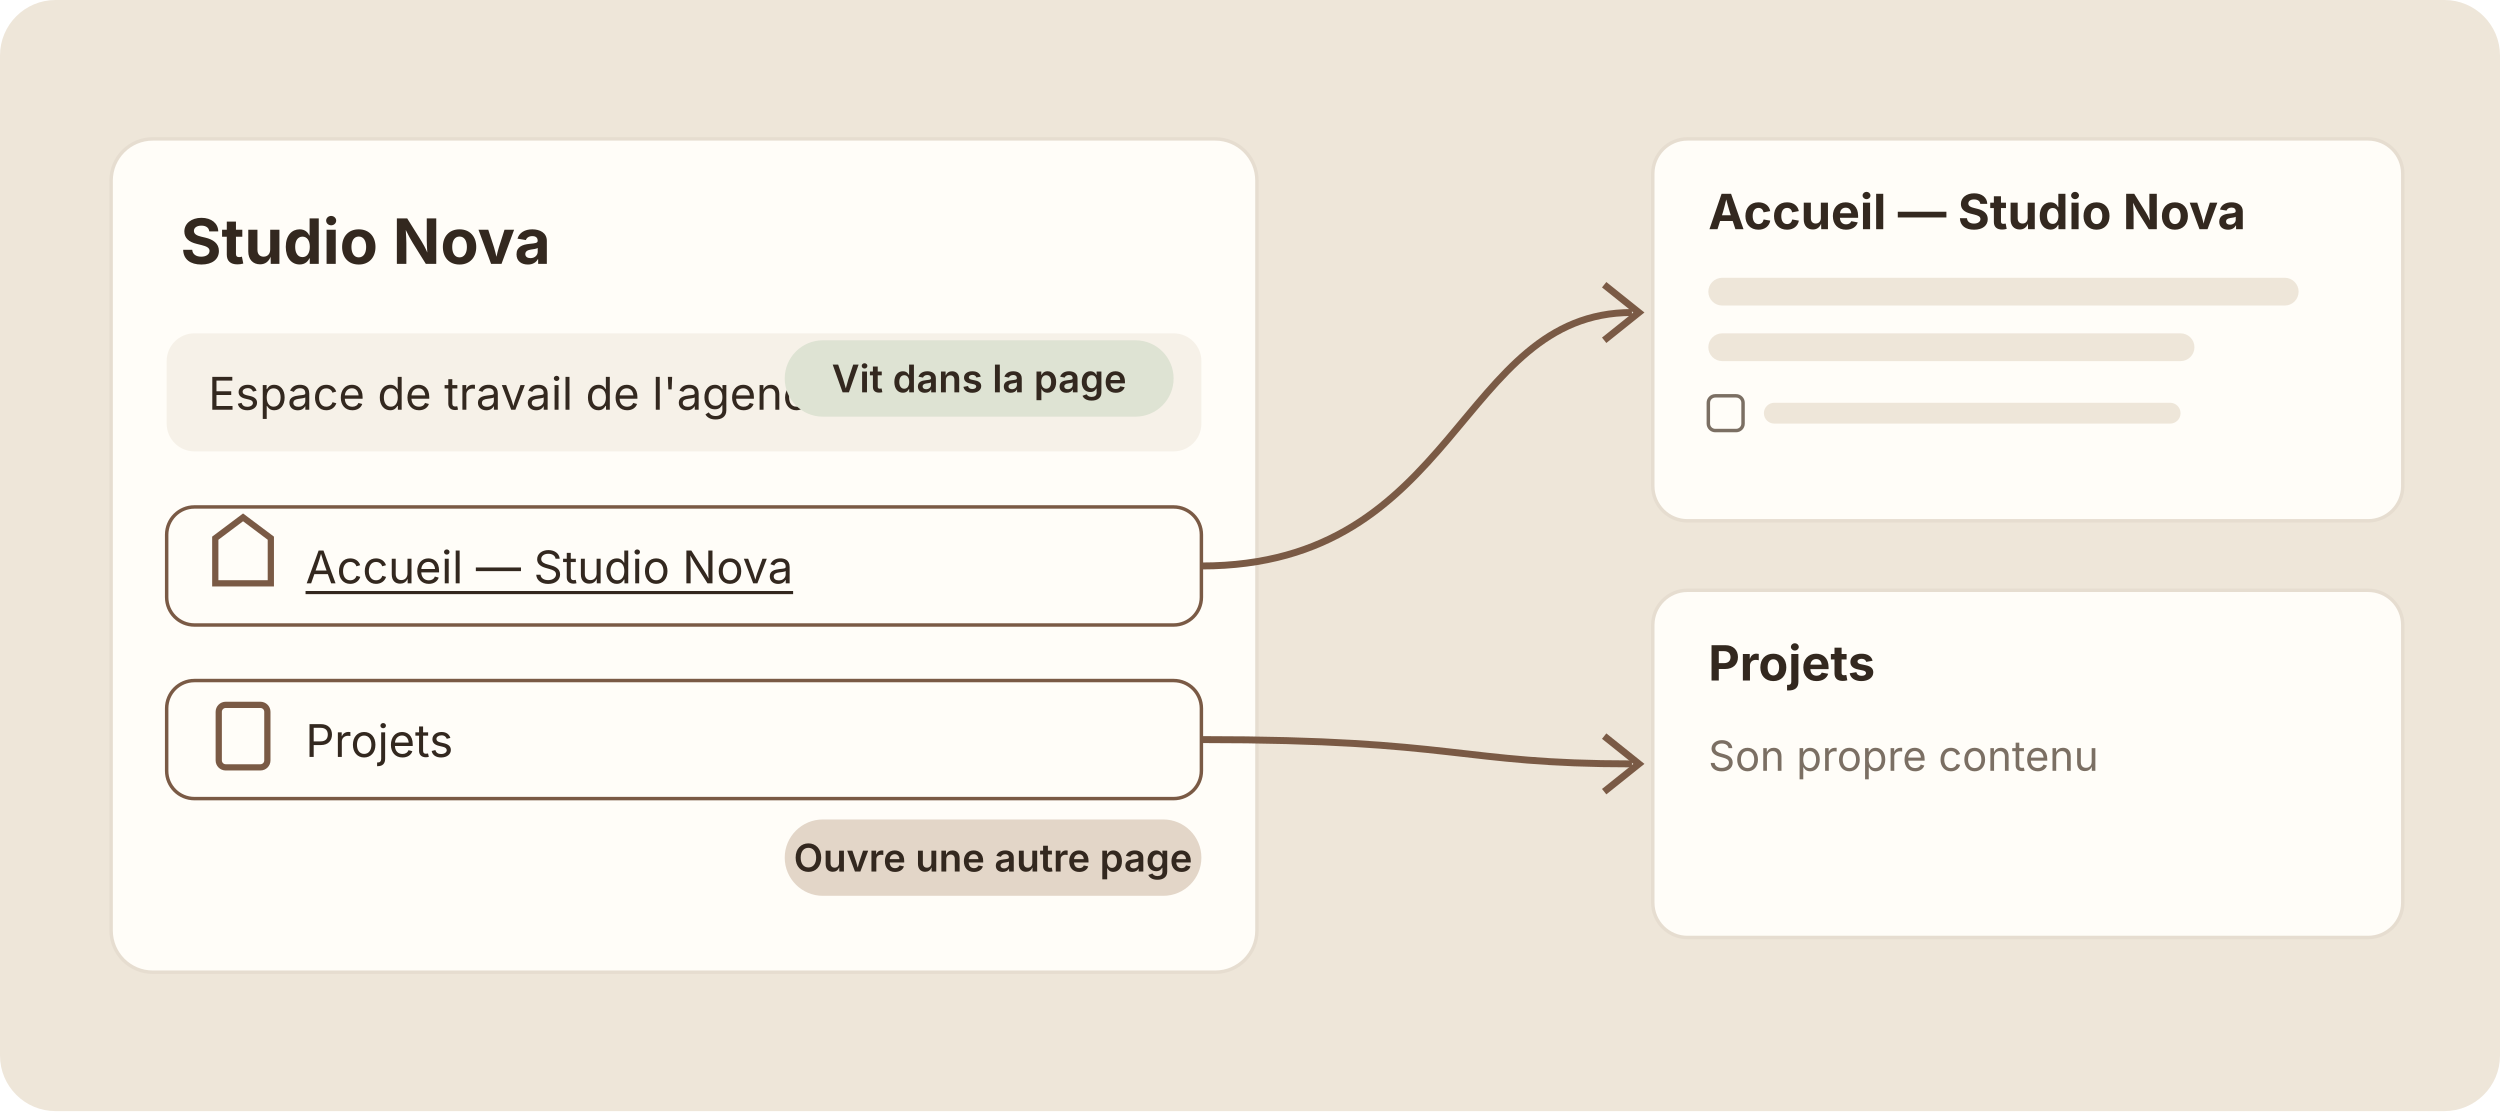
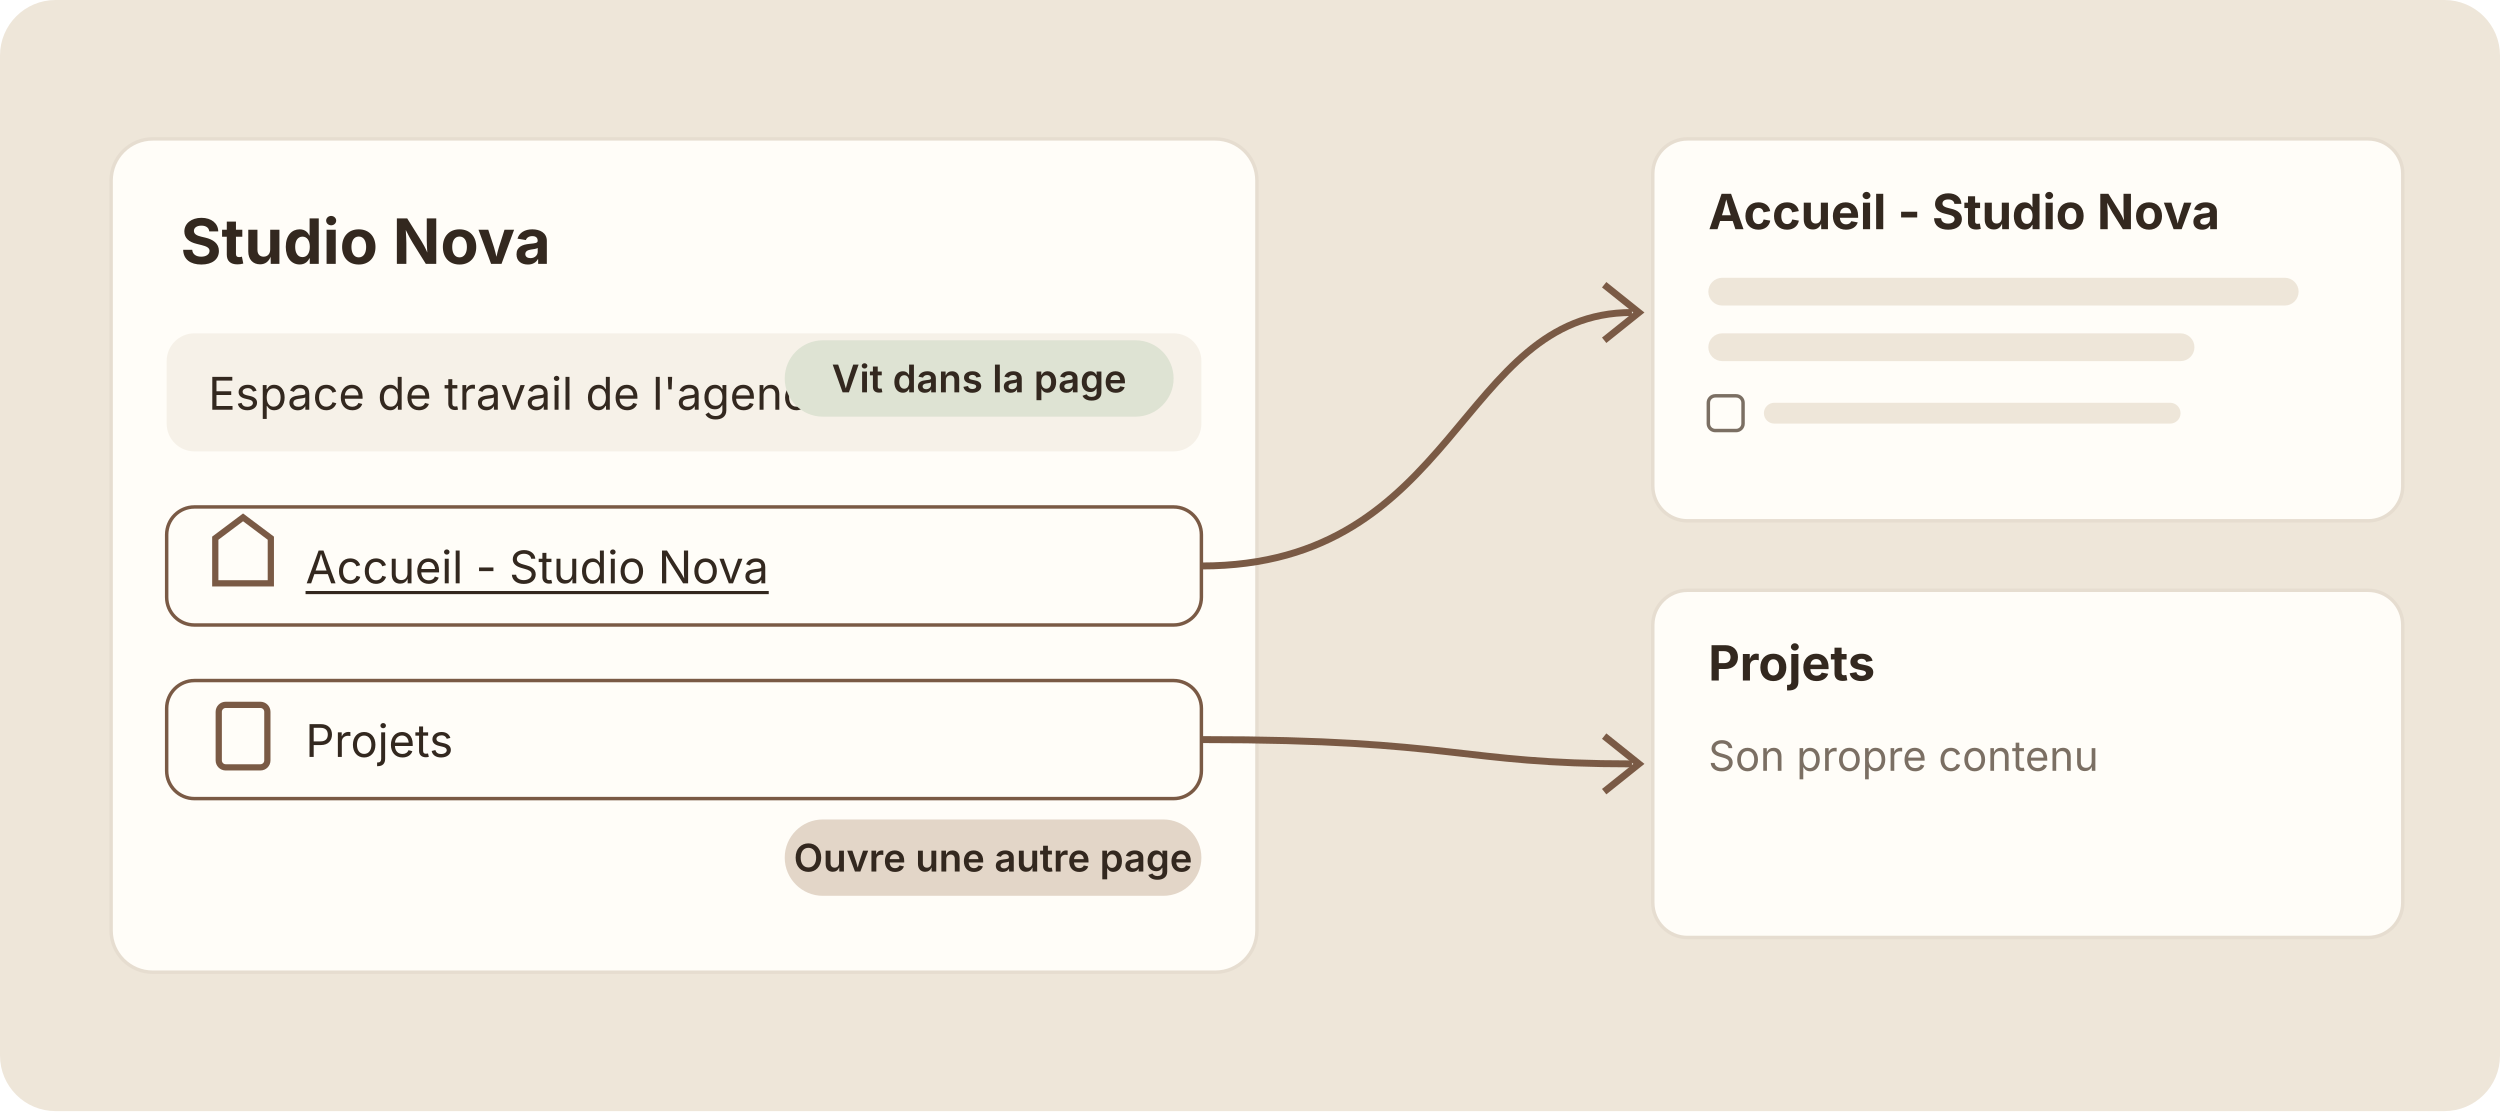
<svg xmlns="http://www.w3.org/2000/svg" viewBox="0 0 720 320" font-family="Inter, system-ui, sans-serif">
  <rect width="720" height="320" rx="16" fill="#eee6d9" />
  <rect x="32" y="40" width="330" height="240" rx="12" fill="#fffdf8" stroke="#e6ddd0" />
  <text x="52" y="76" font-size="18" font-weight="700" fill="#33281f">Studio Nova</text>
  <g font-size="13" fill="#33281f">
    <rect x="48" y="96" width="298" height="34" rx="8" fill="#f6f1e8" />
    <text x="60" y="118">Espace de travail de l'agence…</text>
    <rect x="48" y="146" width="298" height="34" rx="8" fill="#fffdf8" stroke="#7a5a45" />
    <path d="M62 155 L70 149 L78 155 V168 H62 Z" fill="none" stroke="#7a5a45" stroke-width="1.8" />
-     <text x="88" y="168" text-decoration="underline">Accueil — Studio Nova</text>
+     <text x="88" y="168" text-decoration="underline">Accueil - Studio Nova</text>
    <rect x="48" y="196" width="298" height="34" rx="8" fill="#fffdf8" stroke="#7a5a45" />
    <rect x="63" y="203" width="14" height="18" rx="2" fill="none" stroke="#7a5a45" stroke-width="1.8" />
    <text x="88" y="218">Projets</text>
  </g>
  <rect x="226" y="98" width="112" height="22" rx="11" fill="#dee3d3" />
  <text x="282" y="113" text-anchor="middle" font-size="11" font-weight="600" fill="#33281f">Vit dans la page</text>
  <rect x="226" y="236" width="120" height="22" rx="11" fill="#e3d6c8" />
  <text x="286" y="251" text-anchor="middle" font-size="11" font-weight="600" fill="#33281f">Ouvre une autre page</text>
  <g fill="none" stroke="#7a5a45" stroke-width="2">
    <path d="M346 163 C420 163 420 90 470 90" />
    <path d="M462 82 L472 90 L462 98" />
    <path d="M346 213 C420 213 420 220 470 220" />
    <path d="M462 212 L472 220 L462 228" />
  </g>
  <g font-size="12" fill="#33281f">
    <rect x="476" y="40" width="216" height="110" rx="10" fill="#fffdf8" stroke="#e6ddd0" />
-     <text x="492" y="66" font-weight="700" font-size="14">Accueil — Studio Nova</text>
+     <text x="492" y="66" font-weight="700" font-size="14">Accueil - Studio Nova</text>
    <rect x="492" y="80" width="170" height="8" rx="4" fill="#eee6d9" />
    <rect x="492" y="96" width="140" height="8" rx="4" fill="#eee6d9" />
    <rect x="492" y="114" width="10" height="10" rx="2" fill="none" stroke="#7b6f63" />
    <rect x="508" y="116" width="120" height="6" rx="3" fill="#eee6d9" />
    <rect x="476" y="170" width="216" height="100" rx="10" fill="#fffdf8" stroke="#e6ddd0" />
    <text x="492" y="196" font-weight="700" font-size="14">Projets</text>
    <text x="492" y="222" fill="#7b6f63">Son propre contenu</text>
  </g>
</svg>
